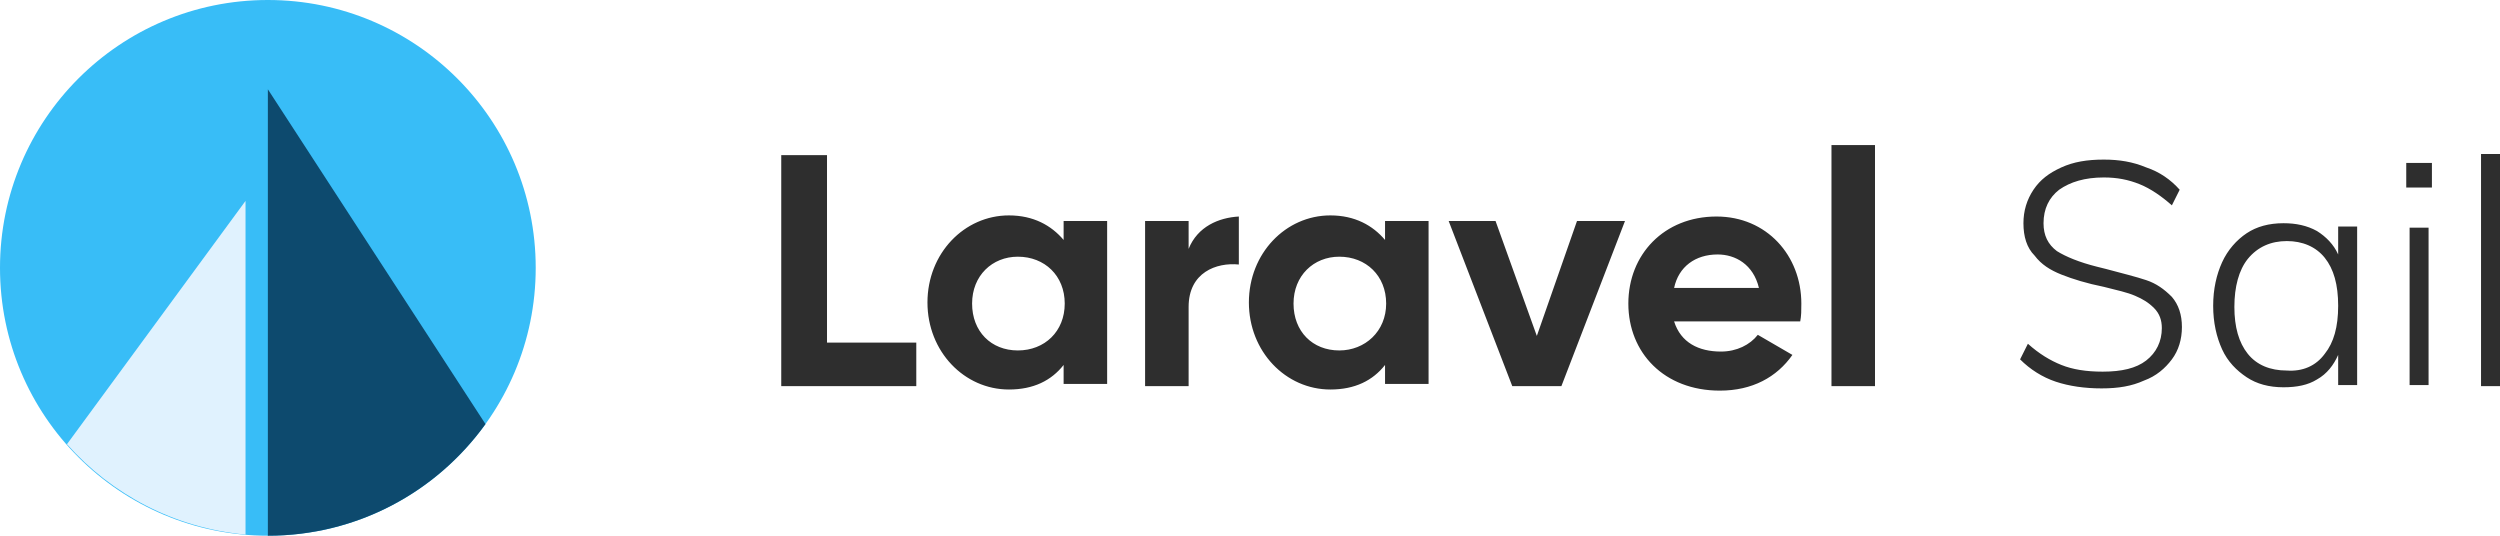
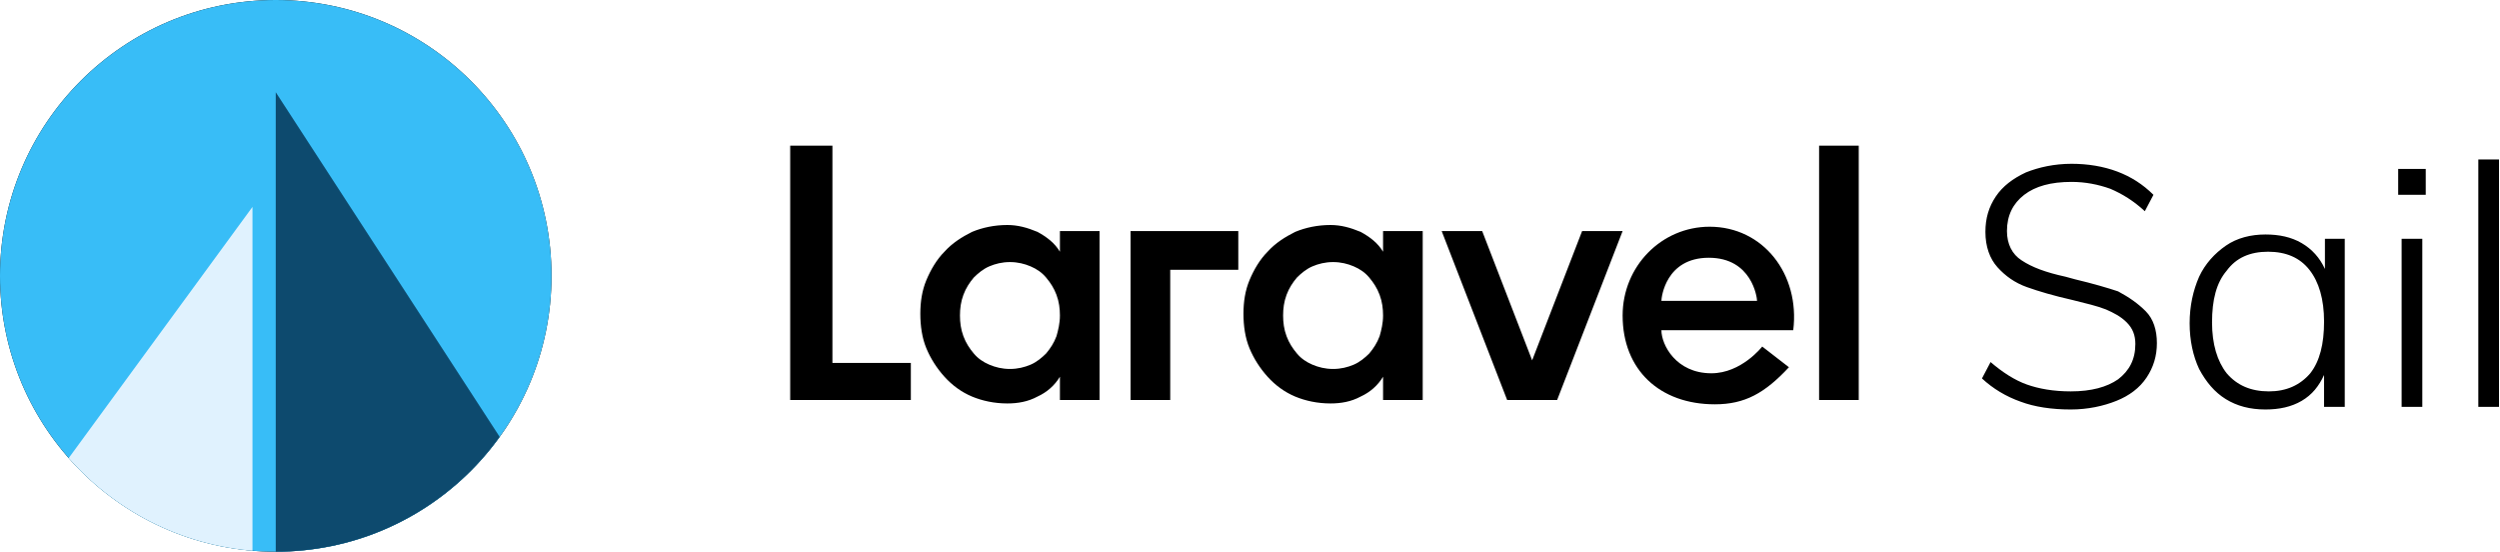
- <svg xmlns="http://www.w3.org/2000/svg" viewBox="0 0 224 48" width="224" height="48">
-   <circle fill="#38bdf7" cx="24" cy="24" r="24" />
-   <path fill="#0d4a6e" d="M43.5 38l-19.5-30v40c8 0 15.1-3.9 19.5-10z" />
-   <path fill="#e0f2fe" d="M6 39.8c4 4.5 9.6 7.5 16 8.1v-29.9l-16 21.8z" />
-   <path fill="#2E2E2E" d="M74.1 30.7v-16.8h-4.1v20.7h12.1v-3.9h-8zM95.3 19.8v1.7c-1.1-1.3-2.7-2.2-4.9-2.2-4 0-7.3 3.4-7.3 7.8s3.3 7.8 7.3 7.8c2.2 0 3.8-.8 4.9-2.2v1.7h3.9v-14.6h-3.9zm-4.1 11.6c-2.4 0-4.1-1.7-4.1-4.2s1.8-4.2 4.1-4.2c2.4 0 4.2 1.7 4.2 4.2s-1.8 4.2-4.2 4.2zM106.5 22.3v-2.5h-3.9v14.8h3.9v-7.1c0-3.1 2.5-4 4.5-3.8v-4.3c-1.8.1-3.7.9-4.5 2.9zM124.1 19.8v1.7c-1.1-1.3-2.7-2.2-4.9-2.2-4 0-7.3 3.4-7.3 7.8s3.3 7.8 7.3 7.8c2.2 0 3.8-.8 4.9-2.2v1.7h3.9v-14.6h-3.9zm-4.1 11.6c-2.4 0-4.1-1.7-4.1-4.2s1.8-4.2 4.1-4.2c2.4 0 4.2 1.7 4.2 4.2s-1.9 4.2-4.2 4.2zM141.3 19.8l-3.6 10.3-3.7-10.3h-4.2l5.7 14.8h4.4l5.7-14.8h-4.3zM150 28.8h11.3c.1-.5.1-1 .1-1.6 0-4.3-3.1-7.8-7.6-7.8-4.7 0-7.9 3.4-7.9 7.8s3.2 7.8 8.2 7.8c2.9 0 5.1-1.2 6.5-3.2l-3.1-1.8c-.7.9-1.9 1.5-3.3 1.5-2 0-3.6-.8-4.2-2.7zm0-3c.4-1.9 1.9-3 3.9-3 1.6 0 3.2.9 3.7 3h-7.6zM164.1 34.6h3.9v-21.6h-3.9v21.6zM184.2 34.2c-1.2-.4-2.3-1.1-3.2-2l.7-1.4c1 .9 2 1.5 3 1.9 1 .4 2.2.6 3.7.6 1.7 0 3-.3 3.9-1 .9-.7 1.4-1.7 1.4-2.9 0-.7-.2-1.3-.7-1.8-.5-.5-1-.8-1.7-1.1-.7-.3-1.6-.5-2.8-.8-1.5-.3-2.8-.7-3.8-1.1-1-.4-1.8-.9-2.4-1.7-.7-.7-1-1.7-1-2.9 0-1.1.3-2.1.9-3 .6-.9 1.4-1.5 2.5-2s2.3-.7 3.8-.7c1.4 0 2.6.2 3.8.7 1.2.4 2.2 1.1 3 2l-.7 1.4c-.9-.8-1.9-1.5-2.9-1.9-1-.4-2-.6-3.2-.6-1.7 0-3 .4-4 1.1-.9.7-1.4 1.7-1.4 3 0 1.1.4 1.9 1.2 2.5.8.5 2 1 3.6 1.4l.8.2c1.5.4 2.7.7 3.6 1 .9.3 1.6.8 2.3 1.5.6.7.9 1.6.9 2.7s-.3 2.1-.9 2.9c-.6.8-1.4 1.5-2.5 1.9-1.1.5-2.3.7-3.8.7s-2.9-.2-4.1-.6zM211.2 20.4v14.1h-1.7v-2.7c-.4.9-1 1.7-1.9 2.2-.8.5-1.8.7-3 .7-1.3 0-2.4-.3-3.3-.9-.9-.6-1.7-1.4-2.2-2.5-.5-1.1-.8-2.4-.8-3.9s.3-2.8.8-3.9 1.3-2 2.2-2.6c.9-.6 2-.9 3.3-.9 1.1 0 2.1.2 3 .7.8.5 1.5 1.2 1.9 2.1v-2.5h1.7zm-2.9 11.3c.8-1 1.2-2.4 1.2-4.3s-.4-3.3-1.2-4.3c-.8-1-2-1.5-3.4-1.5s-2.6.5-3.5 1.6c-.8 1-1.2 2.5-1.2 4.3 0 1.8.4 3.2 1.2 4.2.8 1 2 1.5 3.5 1.5 1.4.1 2.6-.4 3.4-1.5zM215.6 14.6h2.3v2.2h-2.3v-2.2zm.3 20v-14.2h1.7v14.1h-1.7zM222.3 34.6v-20.8h1.7v20.8h-1.7z" />
+ <svg xmlns="http://www.w3.org/2000/svg" xmlns:xlink="http://www.w3.org/1999/xlink" width="290" height="64" viewBox="0 0 290 64">
+   <path d="M96.6,42.1h9.1v4.3h-14V16.9h4.9V42.1z M123,26.8h4.6v19.6H123v-2.7c-0.6,1-1.5,1.8-2.6,2.3c-1.1,0.6-2.3,0.8-3.5,0.8 c-1.5,0-2.9-0.3-4.1-0.8c-1.2-0.5-2.3-1.3-3.2-2.3c-0.9-1-1.6-2.1-2.1-3.3c-0.5-1.2-0.7-2.6-0.7-4c0-1.4,0.2-2.7,0.7-3.9 c0.5-1.2,1.2-2.4,2.1-3.3c0.9-1,2-1.7,3.2-2.3c1.2-0.5,2.6-0.8,4.1-0.8c1.2,0,2.3,0.3,3.5,0.8c1.1,0.6,2,1.3,2.6,2.3V26.8z M123,36.6c0-0.8-0.1-1.6-0.4-2.4c-0.3-0.8-0.7-1.4-1.2-2c-0.5-0.6-1.1-1-1.8-1.3c-0.7-0.3-1.5-0.5-2.4-0.5c-0.9,0-1.7,0.2-2.4,0.5 c-0.7,0.3-1.3,0.8-1.8,1.3c-0.5,0.6-0.9,1.2-1.2,2c-0.3,0.8-0.4,1.6-0.4,2.4c0,0.8,0.1,1.6,0.4,2.4c0.3,0.8,0.7,1.4,1.2,2 c0.5,0.6,1.1,1,1.8,1.3c0.7,0.3,1.5,0.5,2.4,0.5c0.9,0,1.7-0.2,2.4-0.5c0.7-0.3,1.3-0.8,1.8-1.3c0.5-0.6,0.9-1.2,1.2-2 C122.8,38.3,123,37.5,123,36.6z M160.5,26.8h4.6v19.6h-4.6v-2.7c-0.6,1-1.5,1.8-2.6,2.3c-1.1,0.6-2.3,0.8-3.5,0.8 c-1.5,0-2.9-0.3-4.1-0.8c-1.2-0.5-2.3-1.3-3.2-2.3c-0.9-1-1.6-2.1-2.1-3.3c-0.5-1.2-0.7-2.6-0.7-4c0-1.4,0.2-2.7,0.7-3.9 c0.5-1.2,1.2-2.4,2.1-3.3c0.9-1,2-1.7,3.2-2.3c1.2-0.5,2.6-0.8,4.1-0.8c1.2,0,2.3,0.3,3.5,0.8c1.1,0.6,2,1.3,2.6,2.3V26.8z M160.5,36.6c0-0.8-0.1-1.6-0.4-2.4c-0.3-0.8-0.7-1.4-1.2-2c-0.5-0.6-1.1-1-1.8-1.3c-0.7-0.3-1.5-0.5-2.4-0.5 c-0.9,0-1.7,0.2-2.4,0.5c-0.7,0.3-1.3,0.8-1.8,1.3c-0.5,0.6-0.9,1.2-1.2,2c-0.3,0.8-0.4,1.6-0.4,2.4c0,0.8,0.1,1.6,0.4,2.4 c0.3,0.8,0.7,1.4,1.2,2c0.5,0.6,1.1,1,1.8,1.3c0.7,0.3,1.5,0.5,2.4,0.5c0.9,0,1.7-0.2,2.4-0.5c0.7-0.3,1.3-0.8,1.8-1.3 c0.5-0.6,0.9-1.2,1.2-2C160.3,38.3,160.5,37.5,160.5,36.6z M211.1,16.9v29.5h4.6V16.9H211.1z M131.2,46.4h4.6V31.3h7.9v-4.5h-12.5 V46.4z M183.6,26.8l-5.8,15l-5.8-15h-4.7l7.6,19.6h5.8l7.6-19.6H183.6z M208.1,38.3h-15.3c0,1.7,1.7,5,5.8,5c3.5,0,5.9-3.1,5.9-3.1 l3.1,2.4c-2.8,3-5.1,4.3-8.6,4.3c-6.4,0-10.7-4-10.7-10.3c0-5.7,4.5-10.3,10.1-10.3C204.6,26.3,208.9,31.8,208.1,38.3z M203.9,34.9 c0-0.4-0.6-5-5.6-5s-5.5,4.6-5.5,5H203.9z" />
+   <path d="M249,36.1c0.9,0.9,1.3,2.2,1.3,3.7c0,1.5-0.4,2.8-1.2,4c-0.8,1.2-2,2.1-3.5,2.7c-1.5,0.6-3.3,1-5.3,1 c-2.2,0-4.2-0.3-5.8-0.9c-1.7-0.6-3.2-1.5-4.5-2.7l1-1.9c1.4,1.2,2.8,2.1,4.2,2.6c1.4,0.5,3.1,0.8,5.1,0.8c2.4,0,4.2-0.5,5.5-1.4 c1.3-1,2-2.3,2-4.1c0-1-0.3-1.8-1-2.5s-1.5-1.1-2.4-1.5c-1-0.4-2.3-0.7-3.9-1.1c-2.2-0.5-3.9-1-5.3-1.5c-1.4-0.5-2.5-1.3-3.4-2.3 c-0.9-1-1.4-2.4-1.4-4.1c0-1.6,0.4-2.9,1.2-4.1c0.8-1.2,2-2.1,3.5-2.8c1.5-0.6,3.3-1,5.3-1c1.9,0,3.7,0.3,5.3,0.9 c1.6,0.6,3,1.5,4.2,2.7l-1,1.9c-1.3-1.2-2.6-2-4-2.6c-1.4-0.5-2.9-0.8-4.5-0.8c-2.4,0-4.2,0.5-5.5,1.5c-1.3,1-2,2.4-2,4.2 c0,1.5,0.6,2.7,1.7,3.4c1.2,0.8,2.8,1.4,5.1,1.9l1.1,0.3c2.1,0.5,3.8,1,5,1.4C247.1,34.5,248.1,35.2,249,36.1z M269.7,27.7h2.4 v19.5h-2.4v-3.7c-0.6,1.3-1.4,2.3-2.6,3c-1.2,0.7-2.6,1-4.2,1c-1.8,0-3.3-0.4-4.6-1.2c-1.3-0.8-2.3-2-3.1-3.5 c-0.7-1.5-1.1-3.3-1.1-5.3c0-2,0.4-3.8,1.1-5.4c0.7-1.5,1.8-2.7,3.1-3.6s2.9-1.3,4.6-1.3c1.6,0,3,0.3,4.2,1c1.2,0.7,2.1,1.7,2.7,3 V27.7z M269.7,37.3c0-2.6-0.6-4.6-1.7-6c-1.1-1.4-2.7-2.1-4.8-2.1c-2.1,0-3.7,0.7-4.8,2.2c-1.2,1.4-1.7,3.4-1.7,6 c0,2.5,0.6,4.5,1.7,5.9c1.2,1.4,2.8,2.1,4.9,2.1c2,0,3.6-0.7,4.8-2.1C269.2,41.9,269.7,39.9,269.7,37.3z M278.3,22.6h3.2v-3h-3.2 V22.6z M278.7,47.2h2.4V27.7h-2.4V47.2z M287.6,18.5v28.7h2.4V18.5H287.6z" />
+   <circle id="a" cx="32" cy="32" r="32" />
+   <clipPath id="b">
+     <use xlink:href="#a" style="overflow:visible;" />
+   </clipPath>
+   <g clip-path="url(#b)">
+     <rect fill="#38bdf7" width="64" height="64" />
+     <path fill="#0d4a6e" d="M58,50.7l-26-40V64h26V50.7z" />
+     <path fill="#e0f2fe" d="M8,53.1V64h21.3V24L8,53.1z" />
+   </g>
</svg>
